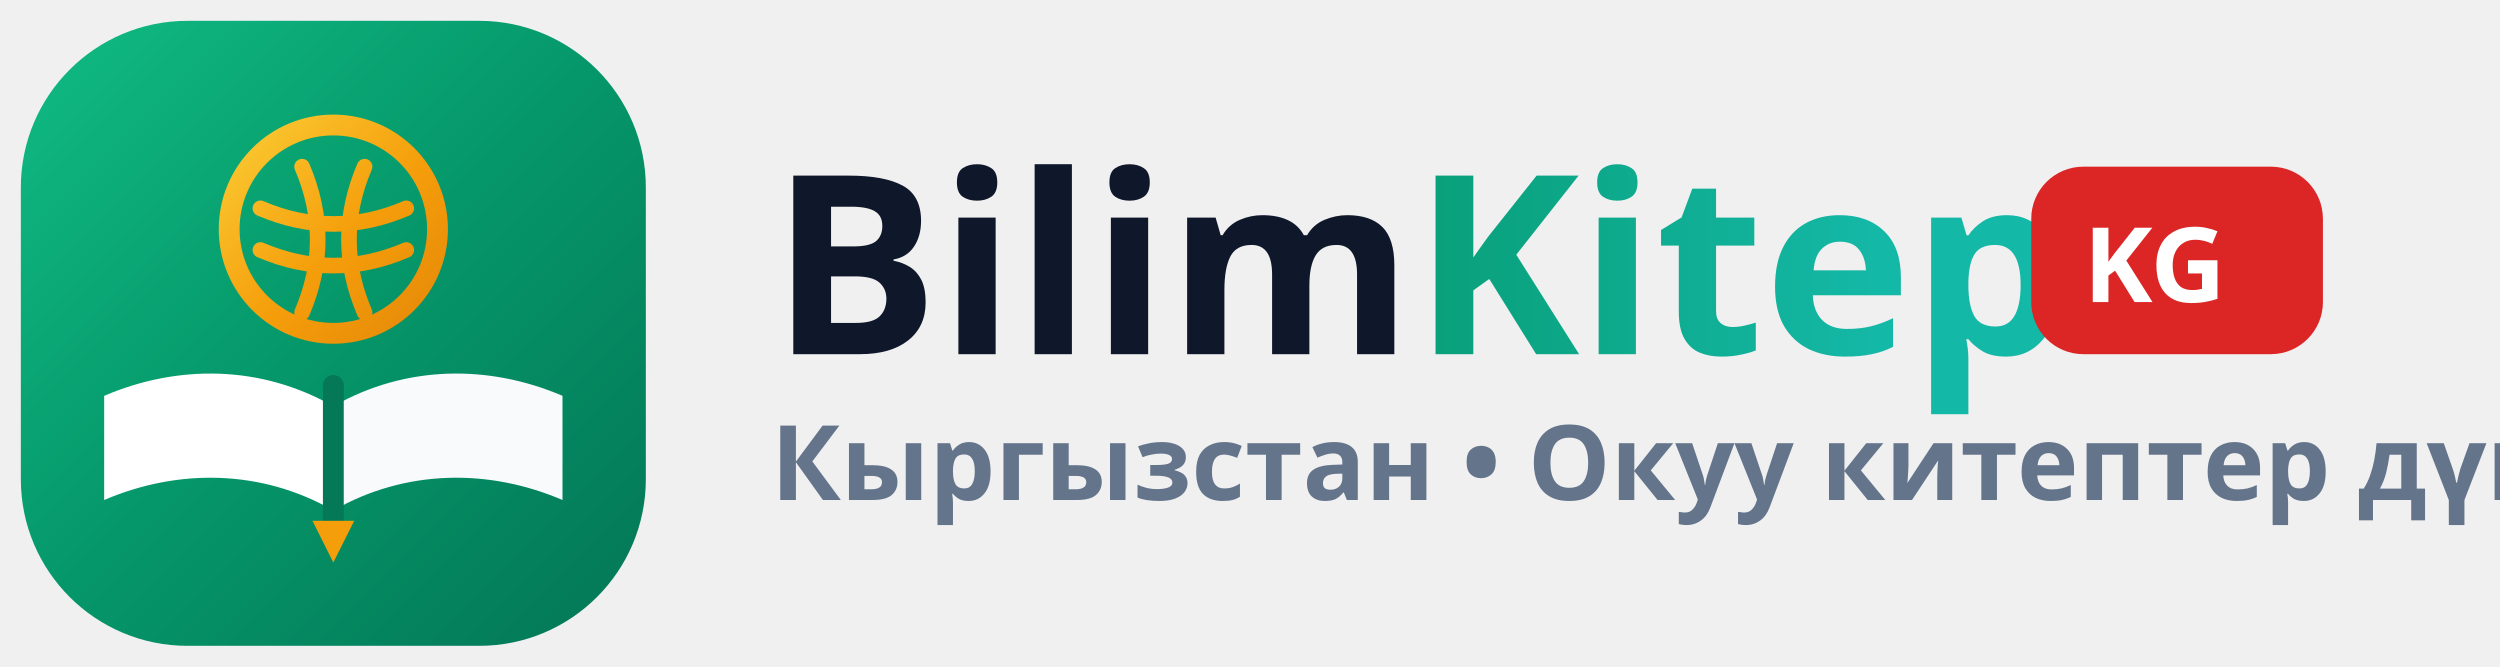
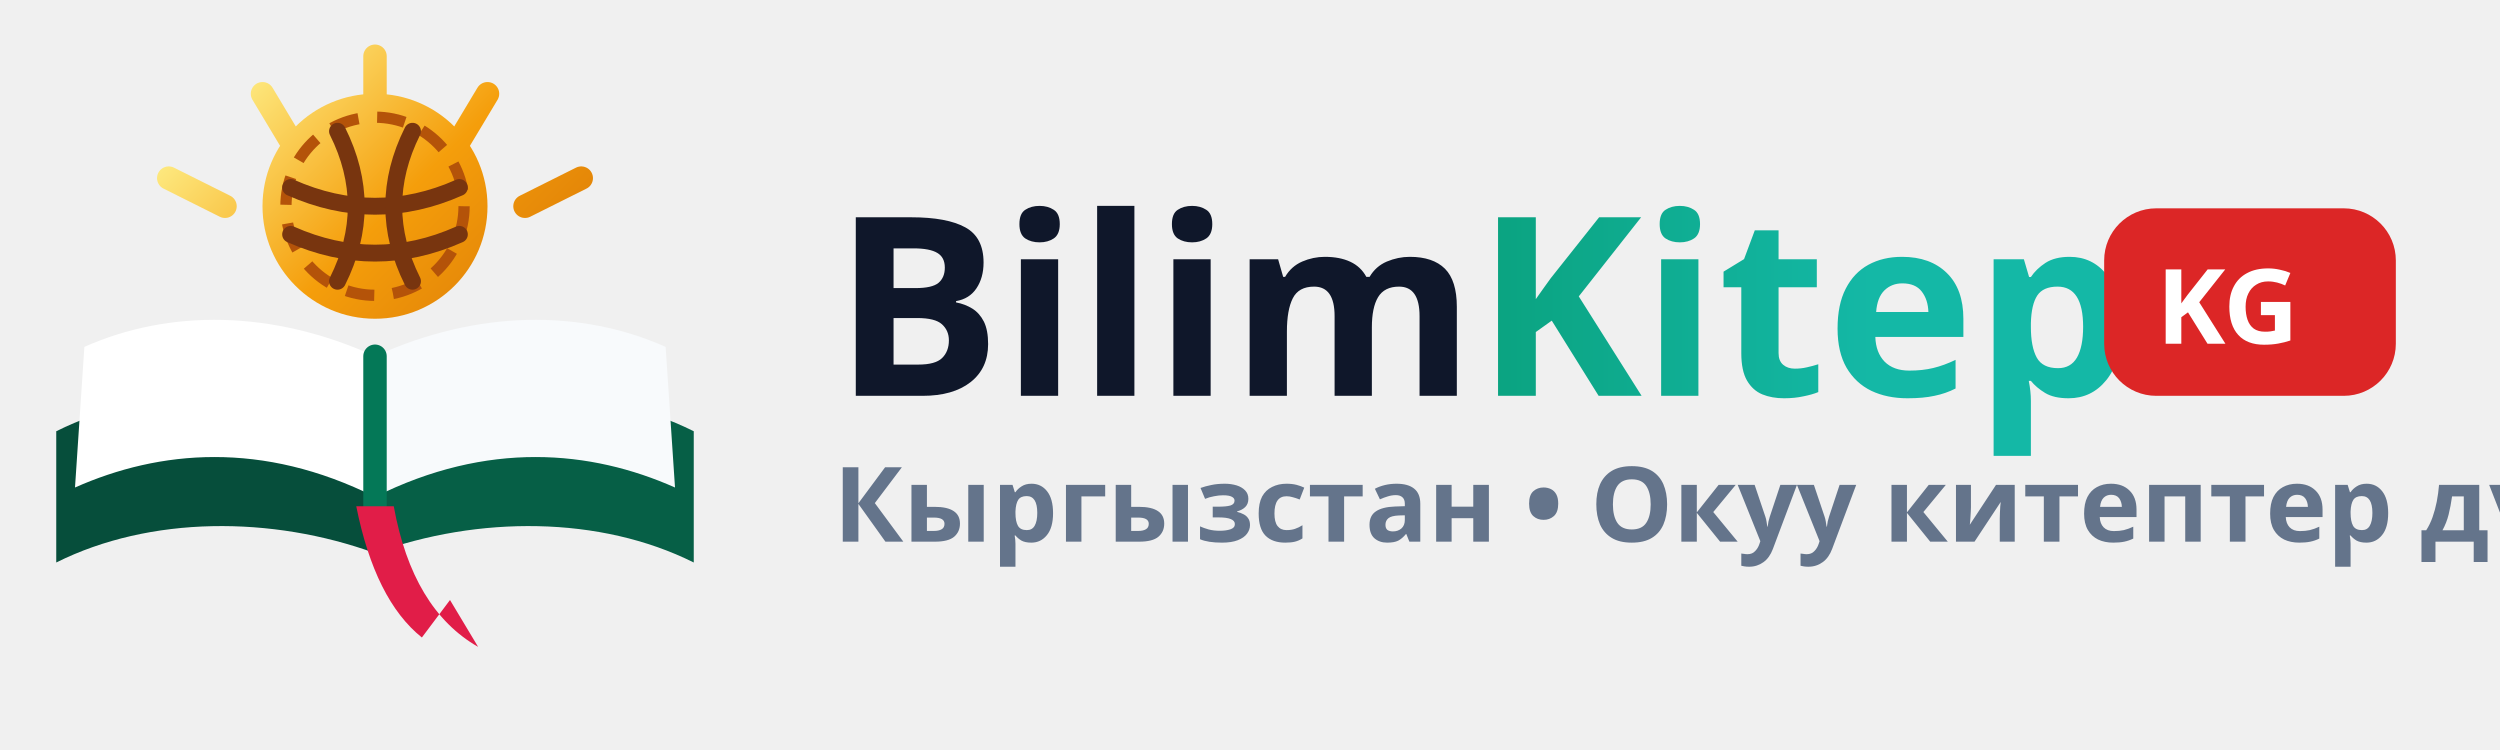
- <svg xmlns="http://www.w3.org/2000/svg" width="240" height="64" viewBox="0 0 240 64" fill="none">
+ <svg xmlns="http://www.w3.org/2000/svg" width="240" height="72" viewBox="0 0 240 72" fill="none">
  <defs>
-     <linearGradient id="emeraldGrad" x1="4" y1="4" x2="60" y2="60" gradientUnits="userSpaceOnUse">
+     <linearGradient id="favCoverGrad" x1="6" y1="20" x2="74" y2="76" gradientUnits="userSpaceOnUse">
      <stop stop-color="#10B981" />
      <stop offset="0.5" stop-color="#059669" />
      <stop offset="1" stop-color="#047857" />
    </linearGradient>
-     <linearGradient id="goldSunGrad" x1="16" y1="8" x2="48" y2="40" gradientUnits="userSpaceOnUse">
-       <stop stop-color="#FDE047" />
+     <linearGradient id="favSunGrad" x1="24" y1="8" x2="56" y2="40" gradientUnits="userSpaceOnUse">
+       <stop stop-color="#FEF08A" />
      <stop offset="0.5" stop-color="#F59E0B" />
      <stop offset="1" stop-color="#D97706" />
    </linearGradient>
    <linearGradient id="textEmeraldGrad" x1="120" y1="20" x2="180" y2="20" gradientUnits="userSpaceOnUse">
      <stop stop-color="#059669" />
      <stop offset="1" stop-color="#14B8A6" />
    </linearGradient>
  </defs>
-   <rect x="2" y="2" width="60" height="60" rx="16" fill="url(#emeraldGrad)" />
-   <circle cx="32" cy="22" r="10" stroke="url(#goldSunGrad)" stroke-width="2" />
-   <path d="M 25 20 Q 32 23 39 20" stroke="url(#goldSunGrad)" stroke-width="1.5" stroke-linecap="round" />
-   <path d="M 25 24 Q 32 27 39 24" stroke="url(#goldSunGrad)" stroke-width="1.5" stroke-linecap="round" />
-   <path d="M 29 16 Q 32 23 29 30" stroke="url(#goldSunGrad)" stroke-width="1.5" stroke-linecap="round" />
-   <path d="M 35 16 Q 32 23 35 30" stroke="url(#goldSunGrad)" stroke-width="1.5" stroke-linecap="round" />
-   <path d="M 32 49 C 25 45 17 45 10 48 L 10 38 C 17 35 25 35 32 39 Z" fill="#FFFFFF" />
-   <path d="M 32 49 C 39 45 47 45 54 48 L 54 38 C 47 35 39 35 32 39 Z" fill="#F8FAFC" />
-   <path d="M 32 37 L 32 50" stroke="#047857" stroke-width="2" stroke-linecap="round" />
-   <path d="M 30 50 L 32 54 L 34 50 Z" fill="#F59E0B" />
-   <text x="74" y="34" font-family="'Plus Jakarta Sans', system-ui, sans-serif" font-weight="900" font-size="24" fill="#0F172A">Bilim<tspan fill="url(#textEmeraldGrad)">Kitep</tspan>
+   <g transform="translate(0, 0) scale(0.9)">
+     <g stroke="url(#favSunGrad)" stroke-width="2.5" stroke-linecap="round">
+       <line x1="40" y1="6" x2="40" y2="12" />
+       <line x1="28" y1="10" x2="31" y2="15" />
+       <line x1="52" y1="10" x2="49" y2="15" />
+       <line x1="18" y1="19" x2="24" y2="22" />
+       <line x1="62" y1="19" x2="56" y2="22" />
+     </g>
+     <circle cx="40" cy="22" r="12" fill="url(#favSunGrad)" />
+     <circle cx="40" cy="22" r="9.5" stroke="#B45309" stroke-width="1.2" stroke-dasharray="3,2" />
+     <path d="M 31 20 Q 40 24 49 20" stroke="#78350F" stroke-width="1.8" stroke-linecap="round" />
+     <path d="M 31 25 Q 40 29 49 25" stroke="#78350F" stroke-width="1.8" stroke-linecap="round" />
+     <path d="M 36 14 Q 40 22 36 30" stroke="#78350F" stroke-width="1.8" stroke-linecap="round" />
+     <path d="M 44 14 Q 40 22 44 30" stroke="#78350F" stroke-width="1.8" stroke-linecap="round" />
+     <path d="M 40 59 C 29 55 16 55 6 60 L 6 46 C 16 41 29 41 40 45 Z" fill="#064E3B" />
+     <path d="M 40 59 C 51 55 64 55 74 60 L 74 46 C 64 41 51 41 40 45 Z" fill="#065F46" />
+     <path d="M 40 53 C 28 47 17 48 8 52 L 9 37 C 18 33 29 33 40 38 Z" fill="#FFFFFF" />
+     <path d="M 40 53 C 52 47 63 48 72 52 L 71 37 C 62 33 51 33 40 38 Z" fill="#F8FAFC" />
+     <path d="M 40 38 L 40 56" stroke="#047857" stroke-width="2.5" stroke-linecap="round" />
+     <path d="M 38 54 Q 40 64 45 68 L 48 64 L 51 69 Q 44 65 42 54 Z" fill="#E11D48" />
+   </g>
+   <text x="80" y="38" font-family="'Plus Jakarta Sans', system-ui, sans-serif" font-weight="900" font-size="24" fill="#0F172A">Bilim<tspan fill="url(#textEmeraldGrad)">Kitep</tspan>
  </text>
-   <rect x="195" y="16" width="28" height="18" rx="5" fill="#DC2626" />
-   <text x="200" y="29" font-family="system-ui, sans-serif" font-weight="900" font-size="10" fill="#FFFFFF">KG</text>
-   <text x="74" y="48" font-family="'Plus Jakarta Sans', system-ui, sans-serif" font-weight="600" font-size="10" fill="#64748B">Кыргызстан • Окуу китептер дүкөнү</text>
+   <rect x="202" y="20" width="28" height="18" rx="5" fill="#DC2626" />
+   <text x="207" y="33" font-family="system-ui, sans-serif" font-weight="900" font-size="10" fill="#FFFFFF">KG</text>
+   <text x="80" y="52" font-family="'Plus Jakarta Sans', system-ui, sans-serif" font-weight="600" font-size="10" fill="#64748B">Кыргызстан • Окуу китептер дүкөнү</text>
</svg>
